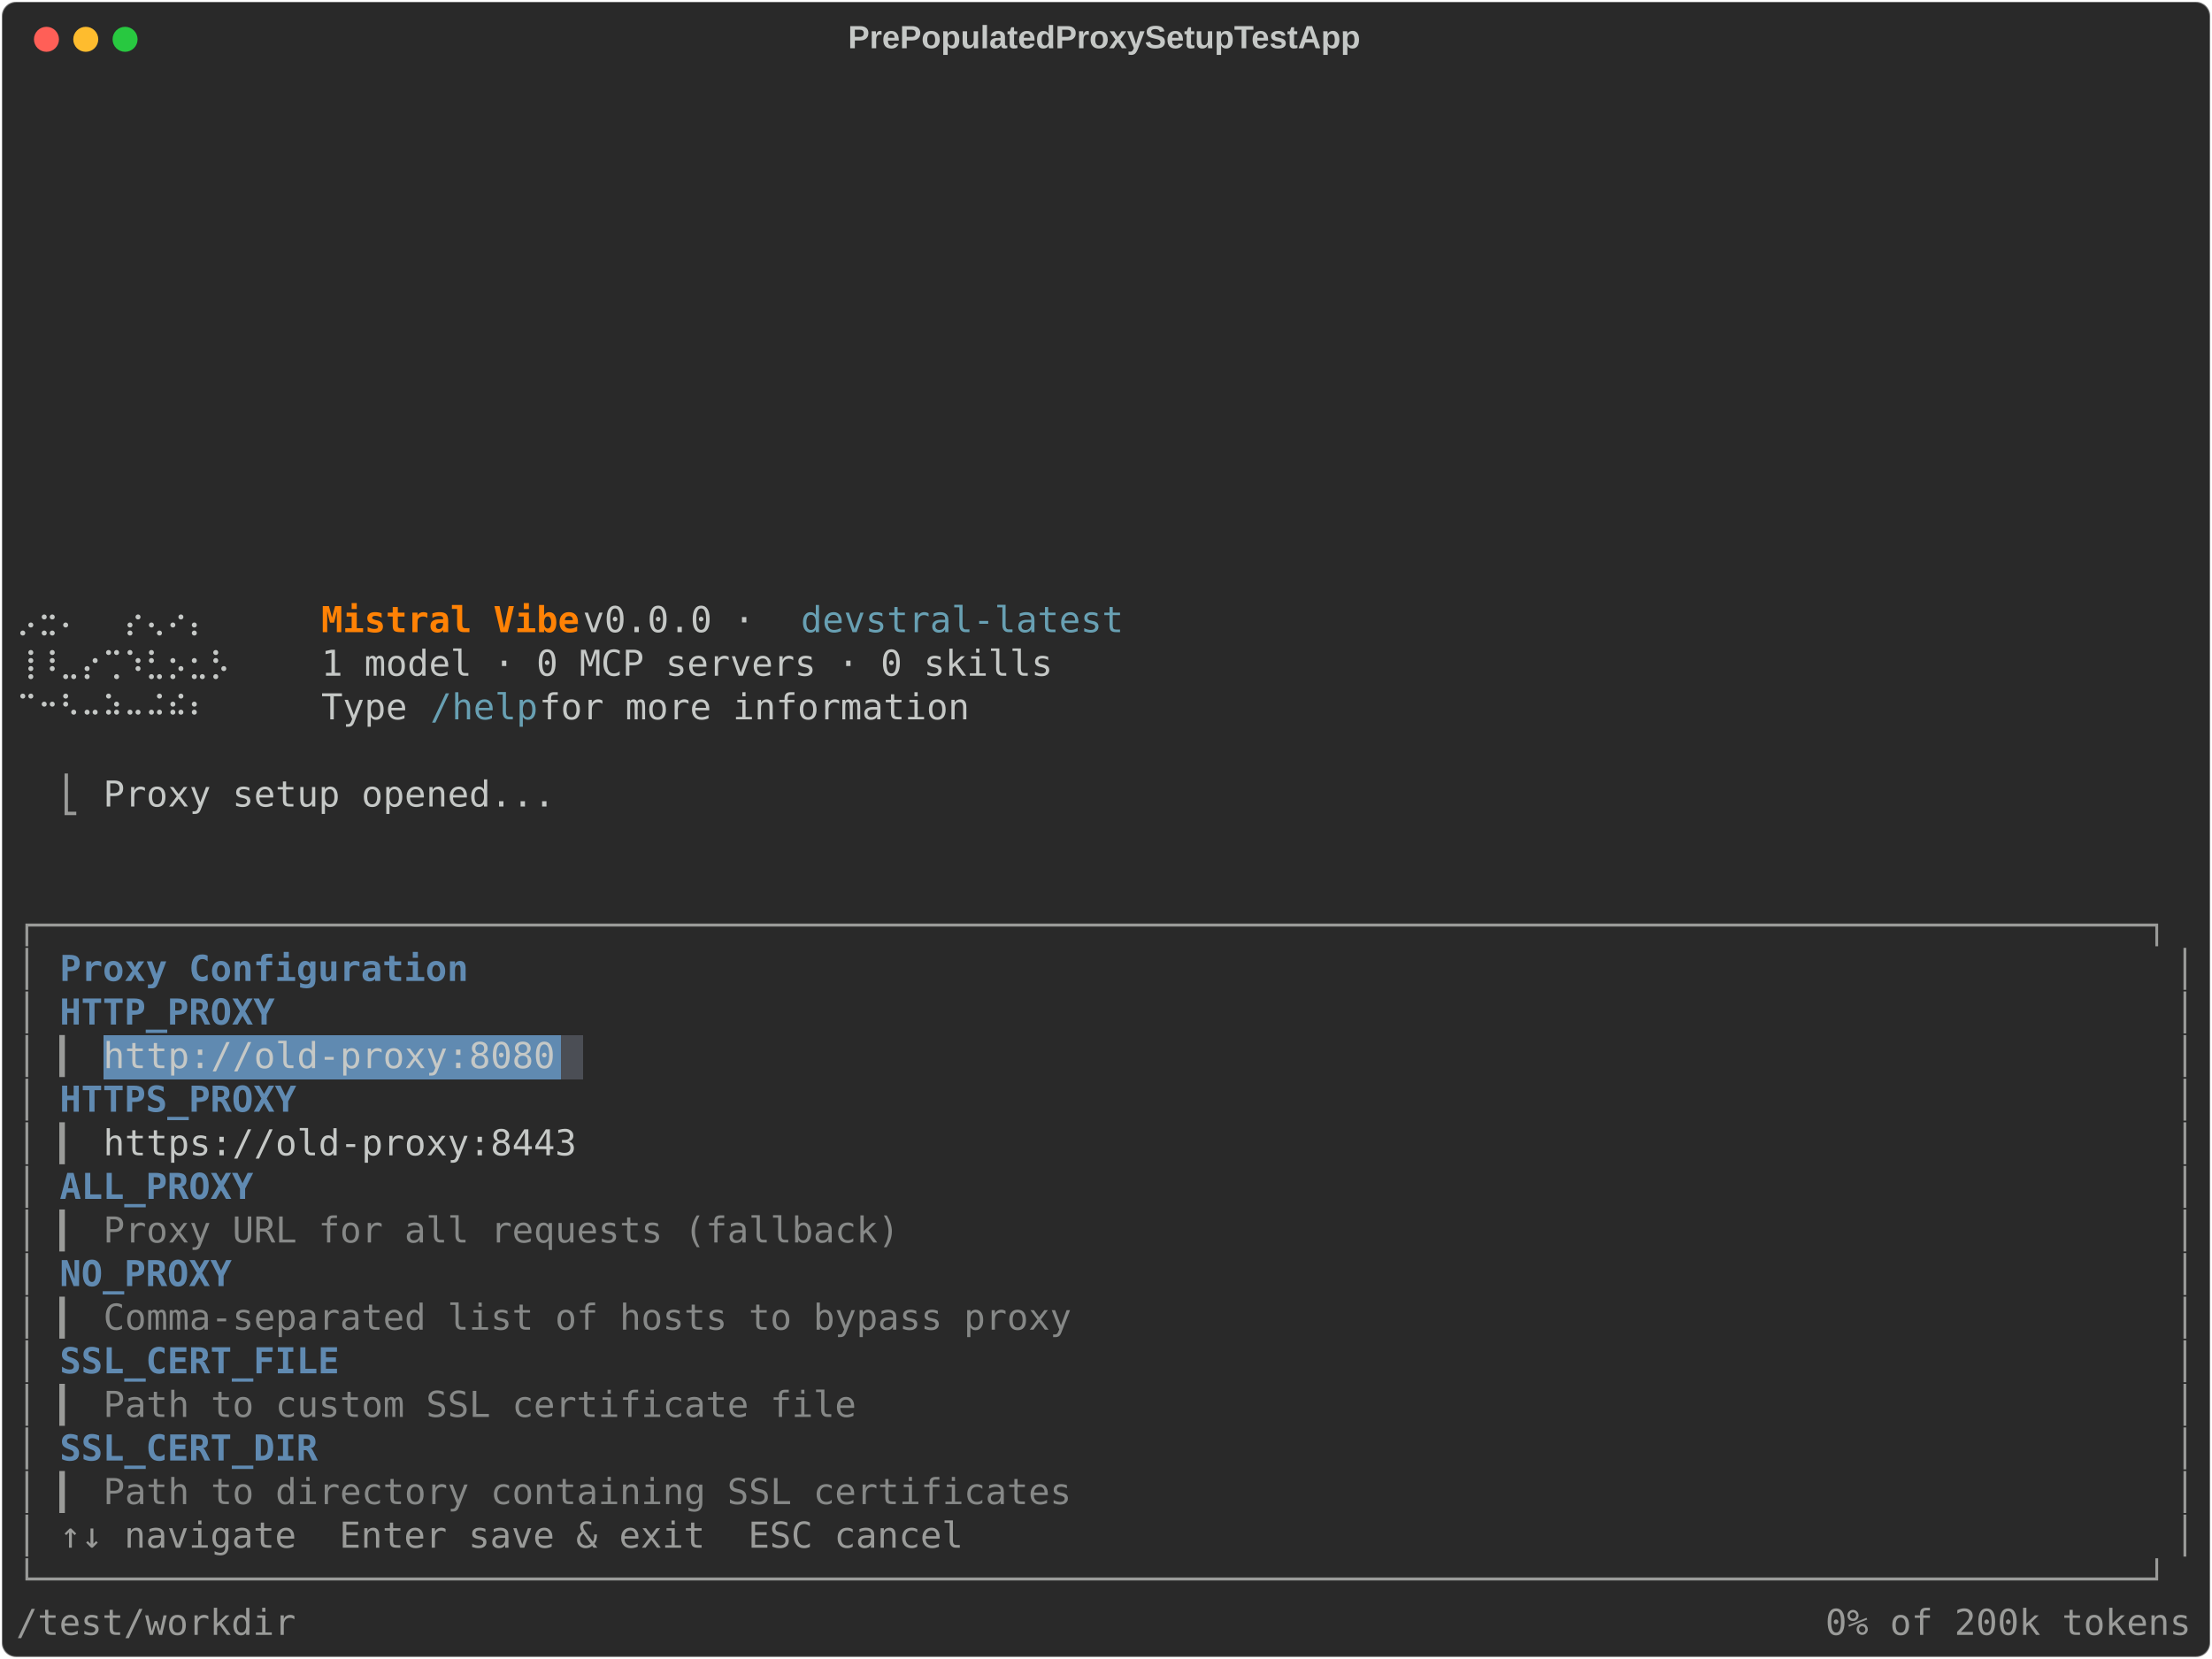
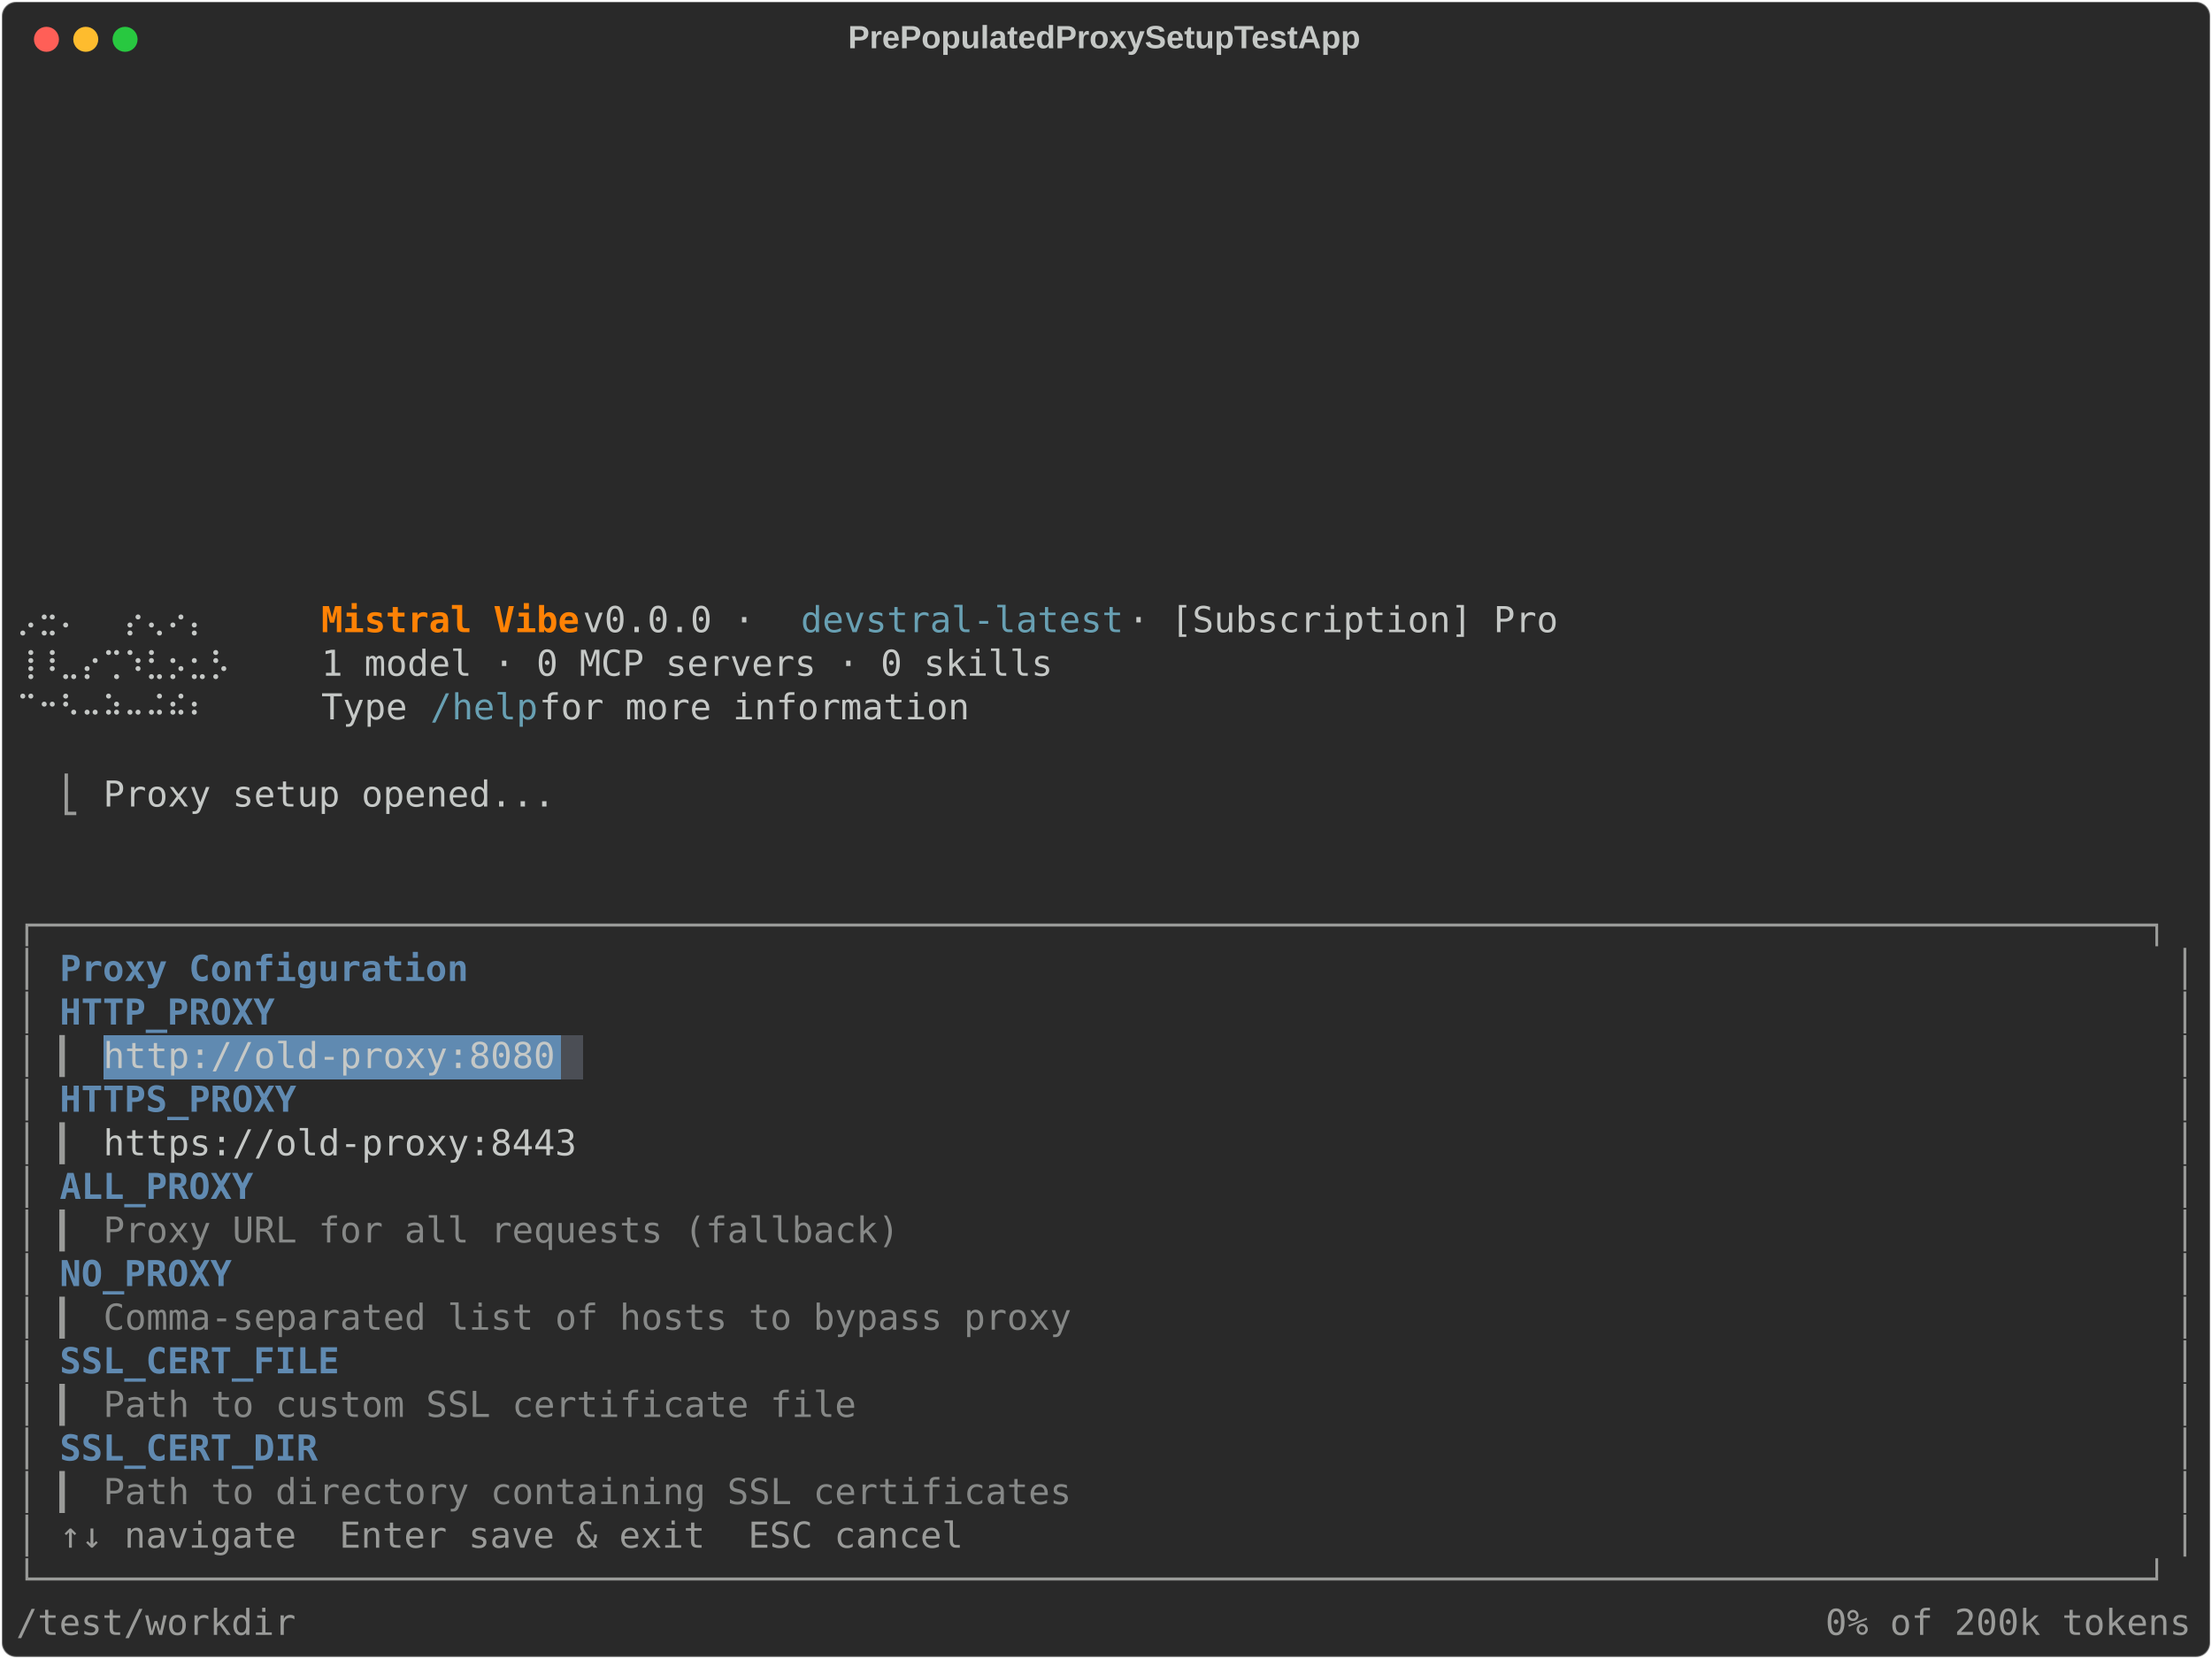
<svg xmlns="http://www.w3.org/2000/svg" class="rich-terminal" viewBox="0 0 1238 928.4">
  <style>

    @font-face {
        font-family: "Fira Code";
        src: local("FiraCode-Regular"),
                url("https://cdnjs.cloudflare.com/ajax/libs/firacode/6.2.0/woff2/FiraCode-Regular.woff2") format("woff2"),
                url("https://cdnjs.cloudflare.com/ajax/libs/firacode/6.2.0/woff/FiraCode-Regular.woff") format("woff");
        font-style: normal;
        font-weight: 400;
    }
    @font-face {
        font-family: "Fira Code";
        src: local("FiraCode-Bold"),
                url("https://cdnjs.cloudflare.com/ajax/libs/firacode/6.2.0/woff2/FiraCode-Bold.woff2") format("woff2"),
                url("https://cdnjs.cloudflare.com/ajax/libs/firacode/6.2.0/woff/FiraCode-Bold.woff") format("woff");
        font-style: bold;
        font-weight: 700;
    }

    .terminal-matrix {
        font-family: Fira Code, monospace;
        font-size: 20px;
        line-height: 24.4px;
        font-variant-east-asian: full-width;
    }

    .terminal-title {
        font-size: 18px;
        font-weight: bold;
        font-family: arial;
    }

    .terminal-r1 { fill: #c5c8c6 }
.terminal-r2 { fill: #ff8205;font-weight: bold }
.terminal-r3 { fill: #68a0b3 }
.terminal-r4 { fill: #9a9b99 }
.terminal-r5 { fill: #608ab1;font-weight: bold }
.terminal-r6 { fill: #868887 }
    </style>
  <defs>
    <clipPath id="terminal-clip-terminal">
      <rect x="0" y="0" width="1219.0" height="877.4" />
    </clipPath>
    <clipPath id="terminal-line-0">
      <rect x="0" y="1.5" width="1220" height="24.65" />
    </clipPath>
    <clipPath id="terminal-line-1">
      <rect x="0" y="25.9" width="1220" height="24.65" />
    </clipPath>
    <clipPath id="terminal-line-2">
      <rect x="0" y="50.3" width="1220" height="24.65" />
    </clipPath>
    <clipPath id="terminal-line-3">
      <rect x="0" y="74.7" width="1220" height="24.65" />
    </clipPath>
    <clipPath id="terminal-line-4">
      <rect x="0" y="99.1" width="1220" height="24.65" />
    </clipPath>
    <clipPath id="terminal-line-5">
      <rect x="0" y="123.5" width="1220" height="24.65" />
    </clipPath>
    <clipPath id="terminal-line-6">
      <rect x="0" y="147.9" width="1220" height="24.65" />
    </clipPath>
    <clipPath id="terminal-line-7">
      <rect x="0" y="172.3" width="1220" height="24.65" />
    </clipPath>
    <clipPath id="terminal-line-8">
      <rect x="0" y="196.7" width="1220" height="24.65" />
    </clipPath>
    <clipPath id="terminal-line-9">
      <rect x="0" y="221.1" width="1220" height="24.65" />
    </clipPath>
    <clipPath id="terminal-line-10">
      <rect x="0" y="245.5" width="1220" height="24.65" />
    </clipPath>
    <clipPath id="terminal-line-11">
      <rect x="0" y="269.9" width="1220" height="24.65" />
    </clipPath>
    <clipPath id="terminal-line-12">
      <rect x="0" y="294.3" width="1220" height="24.65" />
    </clipPath>
    <clipPath id="terminal-line-13">
      <rect x="0" y="318.7" width="1220" height="24.65" />
    </clipPath>
    <clipPath id="terminal-line-14">
      <rect x="0" y="343.1" width="1220" height="24.65" />
    </clipPath>
    <clipPath id="terminal-line-15">
      <rect x="0" y="367.5" width="1220" height="24.65" />
    </clipPath>
    <clipPath id="terminal-line-16">
      <rect x="0" y="391.9" width="1220" height="24.65" />
    </clipPath>
    <clipPath id="terminal-line-17">
      <rect x="0" y="416.3" width="1220" height="24.65" />
    </clipPath>
    <clipPath id="terminal-line-18">
      <rect x="0" y="440.7" width="1220" height="24.65" />
    </clipPath>
    <clipPath id="terminal-line-19">
      <rect x="0" y="465.1" width="1220" height="24.65" />
    </clipPath>
    <clipPath id="terminal-line-20">
      <rect x="0" y="489.5" width="1220" height="24.65" />
    </clipPath>
    <clipPath id="terminal-line-21">
      <rect x="0" y="513.9" width="1220" height="24.65" />
    </clipPath>
    <clipPath id="terminal-line-22">
      <rect x="0" y="538.3" width="1220" height="24.65" />
    </clipPath>
    <clipPath id="terminal-line-23">
      <rect x="0" y="562.7" width="1220" height="24.65" />
    </clipPath>
    <clipPath id="terminal-line-24">
      <rect x="0" y="587.1" width="1220" height="24.65" />
    </clipPath>
    <clipPath id="terminal-line-25">
      <rect x="0" y="611.5" width="1220" height="24.65" />
    </clipPath>
    <clipPath id="terminal-line-26">
      <rect x="0" y="635.9" width="1220" height="24.65" />
    </clipPath>
    <clipPath id="terminal-line-27">
      <rect x="0" y="660.3" width="1220" height="24.65" />
    </clipPath>
    <clipPath id="terminal-line-28">
      <rect x="0" y="684.7" width="1220" height="24.65" />
    </clipPath>
    <clipPath id="terminal-line-29">
      <rect x="0" y="709.1" width="1220" height="24.65" />
    </clipPath>
    <clipPath id="terminal-line-30">
      <rect x="0" y="733.5" width="1220" height="24.65" />
    </clipPath>
    <clipPath id="terminal-line-31">
      <rect x="0" y="757.9" width="1220" height="24.65" />
    </clipPath>
    <clipPath id="terminal-line-32">
      <rect x="0" y="782.3" width="1220" height="24.65" />
    </clipPath>
    <clipPath id="terminal-line-33">
      <rect x="0" y="806.7" width="1220" height="24.65" />
    </clipPath>
    <clipPath id="terminal-line-34">
      <rect x="0" y="831.1" width="1220" height="24.65" />
    </clipPath>
  </defs>
  <rect fill="#292929" stroke="rgba(255,255,255,0.35)" stroke-width="1" x="1" y="1" width="1236" height="926.4" rx="8" />
  <text class="terminal-title" fill="#c5c8c6" text-anchor="middle" x="618" y="27">PrePopulatedProxySetupTestApp</text>
  <g transform="translate(26,22)">
    <circle cx="0" cy="0" r="7" fill="#ff5f57" />
    <circle cx="22" cy="0" r="7" fill="#febc2e" />
    <circle cx="44" cy="0" r="7" fill="#28c840" />
  </g>
  <g transform="translate(9, 41)" clip-path="url(#terminal-clip-terminal)">
    <rect fill="#608ab1" x="48.8" y="538.3" width="256.2" height="24.65" shape-rendering="crispEdges" />
    <rect fill="#4b4e55" x="305" y="538.3" width="12.2" height="24.65" shape-rendering="crispEdges" />
    <g class="terminal-matrix">
      <text class="terminal-r1" x="1220" y="20" textLength="12.2" clip-path="url(#terminal-line-0)">
</text>
      <text class="terminal-r1" x="1220" y="44.4" textLength="12.2" clip-path="url(#terminal-line-1)">
</text>
      <text class="terminal-r1" x="1220" y="68.8" textLength="12.2" clip-path="url(#terminal-line-2)">
</text>
      <text class="terminal-r1" x="1220" y="93.2" textLength="12.2" clip-path="url(#terminal-line-3)">
</text>
      <text class="terminal-r1" x="1220" y="117.6" textLength="12.2" clip-path="url(#terminal-line-4)">
</text>
      <text class="terminal-r1" x="1220" y="142" textLength="12.2" clip-path="url(#terminal-line-5)">
</text>
      <text class="terminal-r1" x="1220" y="166.4" textLength="12.2" clip-path="url(#terminal-line-6)">
</text>
      <text class="terminal-r1" x="1220" y="190.8" textLength="12.2" clip-path="url(#terminal-line-7)">
</text>
      <text class="terminal-r1" x="1220" y="215.2" textLength="12.2" clip-path="url(#terminal-line-8)">
</text>
      <text class="terminal-r1" x="1220" y="239.6" textLength="12.2" clip-path="url(#terminal-line-9)">
</text>
      <text class="terminal-r1" x="1220" y="264" textLength="12.2" clip-path="url(#terminal-line-10)">
</text>
      <text class="terminal-r1" x="1220" y="288.4" textLength="12.2" clip-path="url(#terminal-line-11)">
</text>
      <text class="terminal-r1" x="0" y="312.8" textLength="134.2" clip-path="url(#terminal-line-12)">  ⡠⣒⠄  ⡔⢄⠔⡄</text>
      <text class="terminal-r2" x="170.8" y="312.8" textLength="146.4" clip-path="url(#terminal-line-12)">Mistral Vibe</text>
      <text class="terminal-r1" x="317.2" y="312.8" textLength="122" clip-path="url(#terminal-line-12)"> v0.0.0 · </text>
      <text class="terminal-r3" x="439.2" y="312.8" textLength="183" clip-path="url(#terminal-line-12)">devstral-latest</text>
+       <text class="terminal-r1" x="622.2" y="312.8" textLength="256.2" clip-path="url(#terminal-line-12)"> · [Subscription] Pro</text>
      <text class="terminal-r1" x="1220" y="312.8" textLength="12.2" clip-path="url(#terminal-line-12)">
</text>
      <text class="terminal-r1" x="0" y="337.2" textLength="134.2" clip-path="url(#terminal-line-13)"> ⢸⠸⣀⡔⢉⠱⣃⡢⣂⡣</text>
      <text class="terminal-r1" x="170.8" y="337.2" textLength="414.8" clip-path="url(#terminal-line-13)">1 model · 0 MCP servers · 0 skills</text>
      <text class="terminal-r1" x="1220" y="337.2" textLength="12.2" clip-path="url(#terminal-line-13)">
</text>
      <text class="terminal-r1" x="0" y="361.6" textLength="134.2" clip-path="url(#terminal-line-14)">  ⠉⠒⠣⠤⠵⠤⠬⠮⠆</text>
      <text class="terminal-r1" x="170.8" y="361.6" textLength="61" clip-path="url(#terminal-line-14)">Type </text>
      <text class="terminal-r3" x="231.8" y="361.6" textLength="61" clip-path="url(#terminal-line-14)">/help</text>
      <text class="terminal-r1" x="292.8" y="361.6" textLength="256.2" clip-path="url(#terminal-line-14)"> for more information</text>
      <text class="terminal-r1" x="1220" y="361.6" textLength="12.2" clip-path="url(#terminal-line-14)">
</text>
      <text class="terminal-r1" x="1220" y="386" textLength="12.2" clip-path="url(#terminal-line-15)">
</text>
      <text class="terminal-r4" x="24.4" y="410.4" textLength="12.2" clip-path="url(#terminal-line-16)">⎣</text>
      <text class="terminal-r1" x="48.8" y="410.4" textLength="256.2" clip-path="url(#terminal-line-16)">Proxy setup opened...</text>
      <text class="terminal-r1" x="1220" y="410.4" textLength="12.2" clip-path="url(#terminal-line-16)">
</text>
      <text class="terminal-r1" x="1220" y="434.8" textLength="12.2" clip-path="url(#terminal-line-17)">
</text>
      <text class="terminal-r1" x="1220" y="459.2" textLength="12.2" clip-path="url(#terminal-line-18)">
</text>
      <text class="terminal-r4" x="0" y="483.6" textLength="1220" clip-path="url(#terminal-line-19)">┌──────────────────────────────────────────────────────────────────────────────────────────────────┐</text>
      <text class="terminal-r1" x="1220" y="483.6" textLength="12.2" clip-path="url(#terminal-line-19)">
</text>
      <text class="terminal-r4" x="0" y="508" textLength="12.2" clip-path="url(#terminal-line-20)">│</text>
      <text class="terminal-r5" x="24.4" y="508" textLength="231.8" clip-path="url(#terminal-line-20)">Proxy Configuration</text>
      <text class="terminal-r4" x="1207.8" y="508" textLength="12.2" clip-path="url(#terminal-line-20)">│</text>
      <text class="terminal-r1" x="1220" y="508" textLength="12.2" clip-path="url(#terminal-line-20)">
</text>
      <text class="terminal-r4" x="0" y="532.4" textLength="12.2" clip-path="url(#terminal-line-21)">│</text>
      <text class="terminal-r5" x="24.4" y="532.4" textLength="122" clip-path="url(#terminal-line-21)">HTTP_PROXY</text>
      <text class="terminal-r4" x="1207.8" y="532.4" textLength="12.2" clip-path="url(#terminal-line-21)">│</text>
      <text class="terminal-r1" x="1220" y="532.4" textLength="12.2" clip-path="url(#terminal-line-21)">
</text>
      <text class="terminal-r4" x="0" y="556.8" textLength="12.2" clip-path="url(#terminal-line-22)">│</text>
      <text class="terminal-r4" x="24.4" y="556.8" textLength="12.2" clip-path="url(#terminal-line-22)">▎</text>
      <text class="terminal-r1" x="48.8" y="556.8" textLength="256.2" clip-path="url(#terminal-line-22)">http://old-proxy:8080</text>
      <text class="terminal-r4" x="1207.8" y="556.8" textLength="12.2" clip-path="url(#terminal-line-22)">│</text>
      <text class="terminal-r1" x="1220" y="556.8" textLength="12.2" clip-path="url(#terminal-line-22)">
</text>
      <text class="terminal-r4" x="0" y="581.2" textLength="12.2" clip-path="url(#terminal-line-23)">│</text>
      <text class="terminal-r5" x="24.4" y="581.2" textLength="134.2" clip-path="url(#terminal-line-23)">HTTPS_PROXY</text>
      <text class="terminal-r4" x="1207.8" y="581.2" textLength="12.2" clip-path="url(#terminal-line-23)">│</text>
      <text class="terminal-r1" x="1220" y="581.2" textLength="12.2" clip-path="url(#terminal-line-23)">
</text>
      <text class="terminal-r4" x="0" y="605.6" textLength="12.2" clip-path="url(#terminal-line-24)">│</text>
      <text class="terminal-r4" x="24.4" y="605.6" textLength="12.2" clip-path="url(#terminal-line-24)">▎</text>
      <text class="terminal-r1" x="48.8" y="605.6" textLength="1146.8" clip-path="url(#terminal-line-24)">https://old-proxy:8443                                                                        </text>
      <text class="terminal-r4" x="1207.8" y="605.6" textLength="12.2" clip-path="url(#terminal-line-24)">│</text>
      <text class="terminal-r1" x="1220" y="605.6" textLength="12.2" clip-path="url(#terminal-line-24)">
</text>
      <text class="terminal-r4" x="0" y="630" textLength="12.2" clip-path="url(#terminal-line-25)">│</text>
      <text class="terminal-r5" x="24.4" y="630" textLength="109.8" clip-path="url(#terminal-line-25)">ALL_PROXY</text>
      <text class="terminal-r4" x="1207.8" y="630" textLength="12.2" clip-path="url(#terminal-line-25)">│</text>
      <text class="terminal-r1" x="1220" y="630" textLength="12.2" clip-path="url(#terminal-line-25)">
</text>
      <text class="terminal-r4" x="0" y="654.4" textLength="12.2" clip-path="url(#terminal-line-26)">│</text>
      <text class="terminal-r4" x="24.4" y="654.4" textLength="12.2" clip-path="url(#terminal-line-26)">▎</text>
      <text class="terminal-r6" x="48.8" y="654.4" textLength="451.4" clip-path="url(#terminal-line-26)">Proxy URL for all requests (fallback)</text>
      <text class="terminal-r4" x="1207.8" y="654.4" textLength="12.2" clip-path="url(#terminal-line-26)">│</text>
      <text class="terminal-r1" x="1220" y="654.4" textLength="12.2" clip-path="url(#terminal-line-26)">
</text>
      <text class="terminal-r4" x="0" y="678.8" textLength="12.2" clip-path="url(#terminal-line-27)">│</text>
      <text class="terminal-r5" x="24.4" y="678.8" textLength="97.6" clip-path="url(#terminal-line-27)">NO_PROXY</text>
      <text class="terminal-r4" x="1207.8" y="678.8" textLength="12.2" clip-path="url(#terminal-line-27)">│</text>
      <text class="terminal-r1" x="1220" y="678.8" textLength="12.2" clip-path="url(#terminal-line-27)">
</text>
      <text class="terminal-r4" x="0" y="703.2" textLength="12.2" clip-path="url(#terminal-line-28)">│</text>
      <text class="terminal-r4" x="24.4" y="703.2" textLength="12.2" clip-path="url(#terminal-line-28)">▎</text>
      <text class="terminal-r6" x="48.8" y="703.2" textLength="549" clip-path="url(#terminal-line-28)">Comma-separated list of hosts to bypass proxy</text>
      <text class="terminal-r4" x="1207.8" y="703.2" textLength="12.2" clip-path="url(#terminal-line-28)">│</text>
      <text class="terminal-r1" x="1220" y="703.2" textLength="12.2" clip-path="url(#terminal-line-28)">
</text>
      <text class="terminal-r4" x="0" y="727.6" textLength="12.2" clip-path="url(#terminal-line-29)">│</text>
      <text class="terminal-r5" x="24.4" y="727.6" textLength="158.6" clip-path="url(#terminal-line-29)">SSL_CERT_FILE</text>
      <text class="terminal-r4" x="1207.8" y="727.6" textLength="12.2" clip-path="url(#terminal-line-29)">│</text>
      <text class="terminal-r1" x="1220" y="727.6" textLength="12.2" clip-path="url(#terminal-line-29)">
</text>
      <text class="terminal-r4" x="0" y="752" textLength="12.2" clip-path="url(#terminal-line-30)">│</text>
      <text class="terminal-r4" x="24.4" y="752" textLength="12.2" clip-path="url(#terminal-line-30)">▎</text>
      <text class="terminal-r6" x="48.8" y="752" textLength="427" clip-path="url(#terminal-line-30)">Path to custom SSL certificate file</text>
      <text class="terminal-r4" x="1207.8" y="752" textLength="12.2" clip-path="url(#terminal-line-30)">│</text>
      <text class="terminal-r1" x="1220" y="752" textLength="12.2" clip-path="url(#terminal-line-30)">
</text>
      <text class="terminal-r4" x="0" y="776.4" textLength="12.2" clip-path="url(#terminal-line-31)">│</text>
      <text class="terminal-r5" x="24.4" y="776.4" textLength="146.4" clip-path="url(#terminal-line-31)">SSL_CERT_DIR</text>
      <text class="terminal-r4" x="1207.8" y="776.4" textLength="12.2" clip-path="url(#terminal-line-31)">│</text>
      <text class="terminal-r1" x="1220" y="776.4" textLength="12.2" clip-path="url(#terminal-line-31)">
</text>
      <text class="terminal-r4" x="0" y="800.8" textLength="12.2" clip-path="url(#terminal-line-32)">│</text>
      <text class="terminal-r4" x="24.4" y="800.8" textLength="12.2" clip-path="url(#terminal-line-32)">▎</text>
      <text class="terminal-r6" x="48.8" y="800.8" textLength="549" clip-path="url(#terminal-line-32)">Path to directory containing SSL certificates</text>
      <text class="terminal-r4" x="1207.8" y="800.8" textLength="12.2" clip-path="url(#terminal-line-32)">│</text>
      <text class="terminal-r1" x="1220" y="800.8" textLength="12.2" clip-path="url(#terminal-line-32)">
</text>
      <text class="terminal-r4" x="0" y="825.2" textLength="12.2" clip-path="url(#terminal-line-33)">│</text>
      <text class="terminal-r4" x="24.4" y="825.2" textLength="512.4" clip-path="url(#terminal-line-33)">↑↓ navigate  Enter save &amp; exit  ESC cancel</text>
      <text class="terminal-r4" x="1207.8" y="825.2" textLength="12.2" clip-path="url(#terminal-line-33)">│</text>
      <text class="terminal-r1" x="1220" y="825.2" textLength="12.2" clip-path="url(#terminal-line-33)">
</text>
      <text class="terminal-r4" x="0" y="849.6" textLength="1220" clip-path="url(#terminal-line-34)">└──────────────────────────────────────────────────────────────────────────────────────────────────┘</text>
      <text class="terminal-r1" x="1220" y="849.6" textLength="12.2" clip-path="url(#terminal-line-34)">
</text>
      <text class="terminal-r4" x="0" y="874" textLength="158.6" clip-path="url(#terminal-line-35)">/test/workdir</text>
      <text class="terminal-r4" x="1012.6" y="874" textLength="207.4" clip-path="url(#terminal-line-35)">0% of 200k tokens</text>
    </g>
  </g>
</svg>
